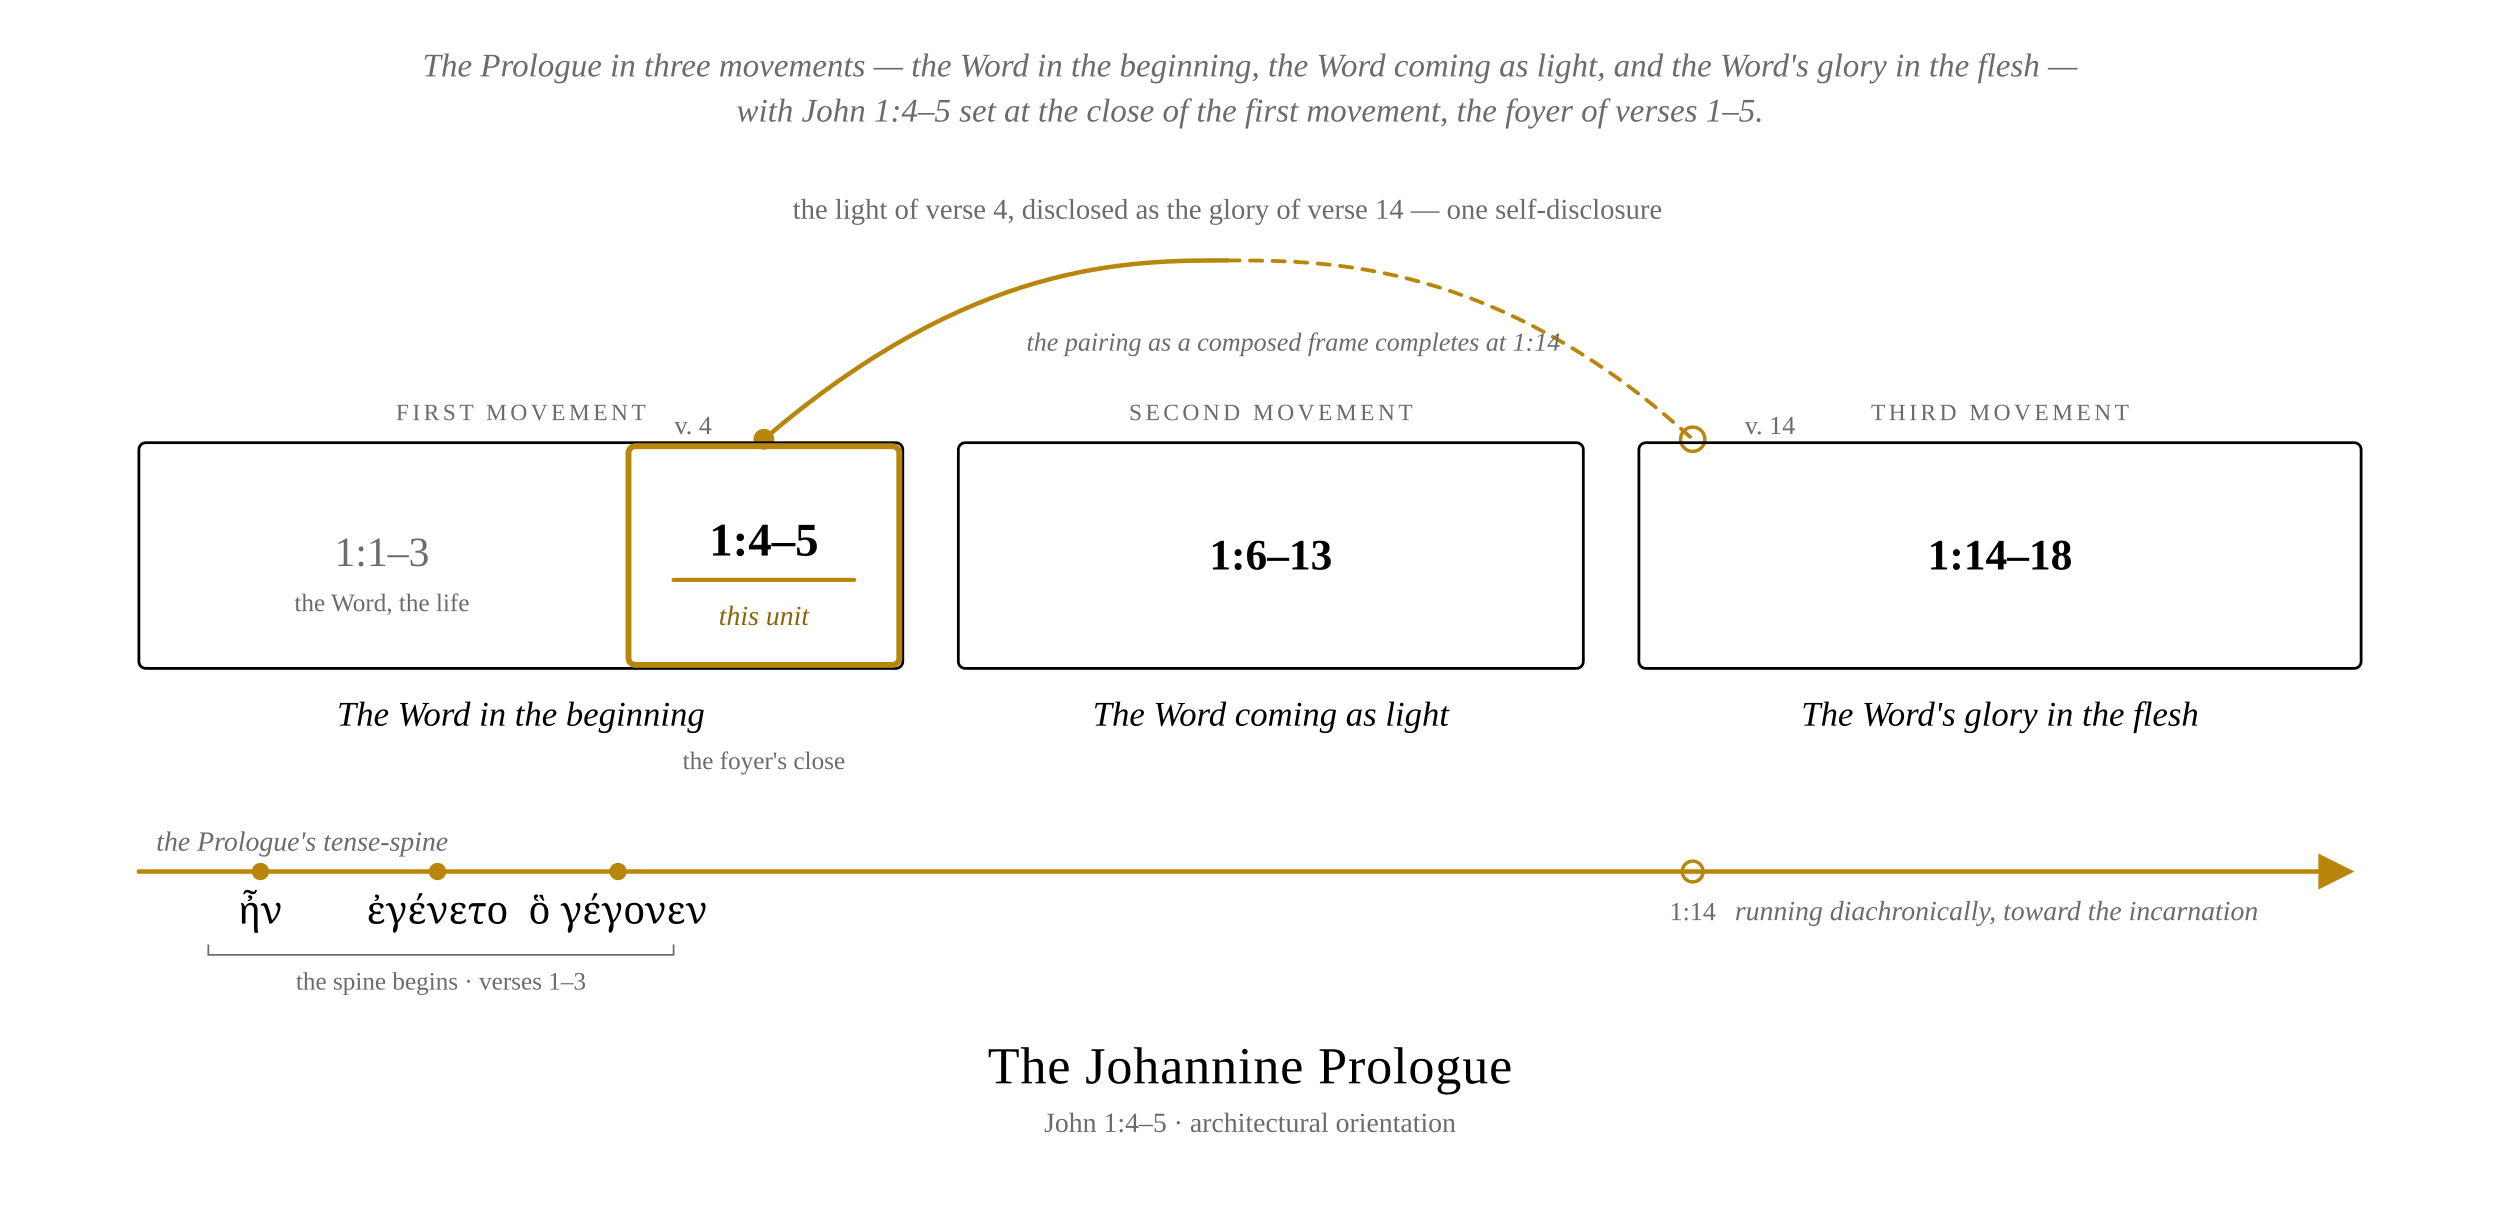
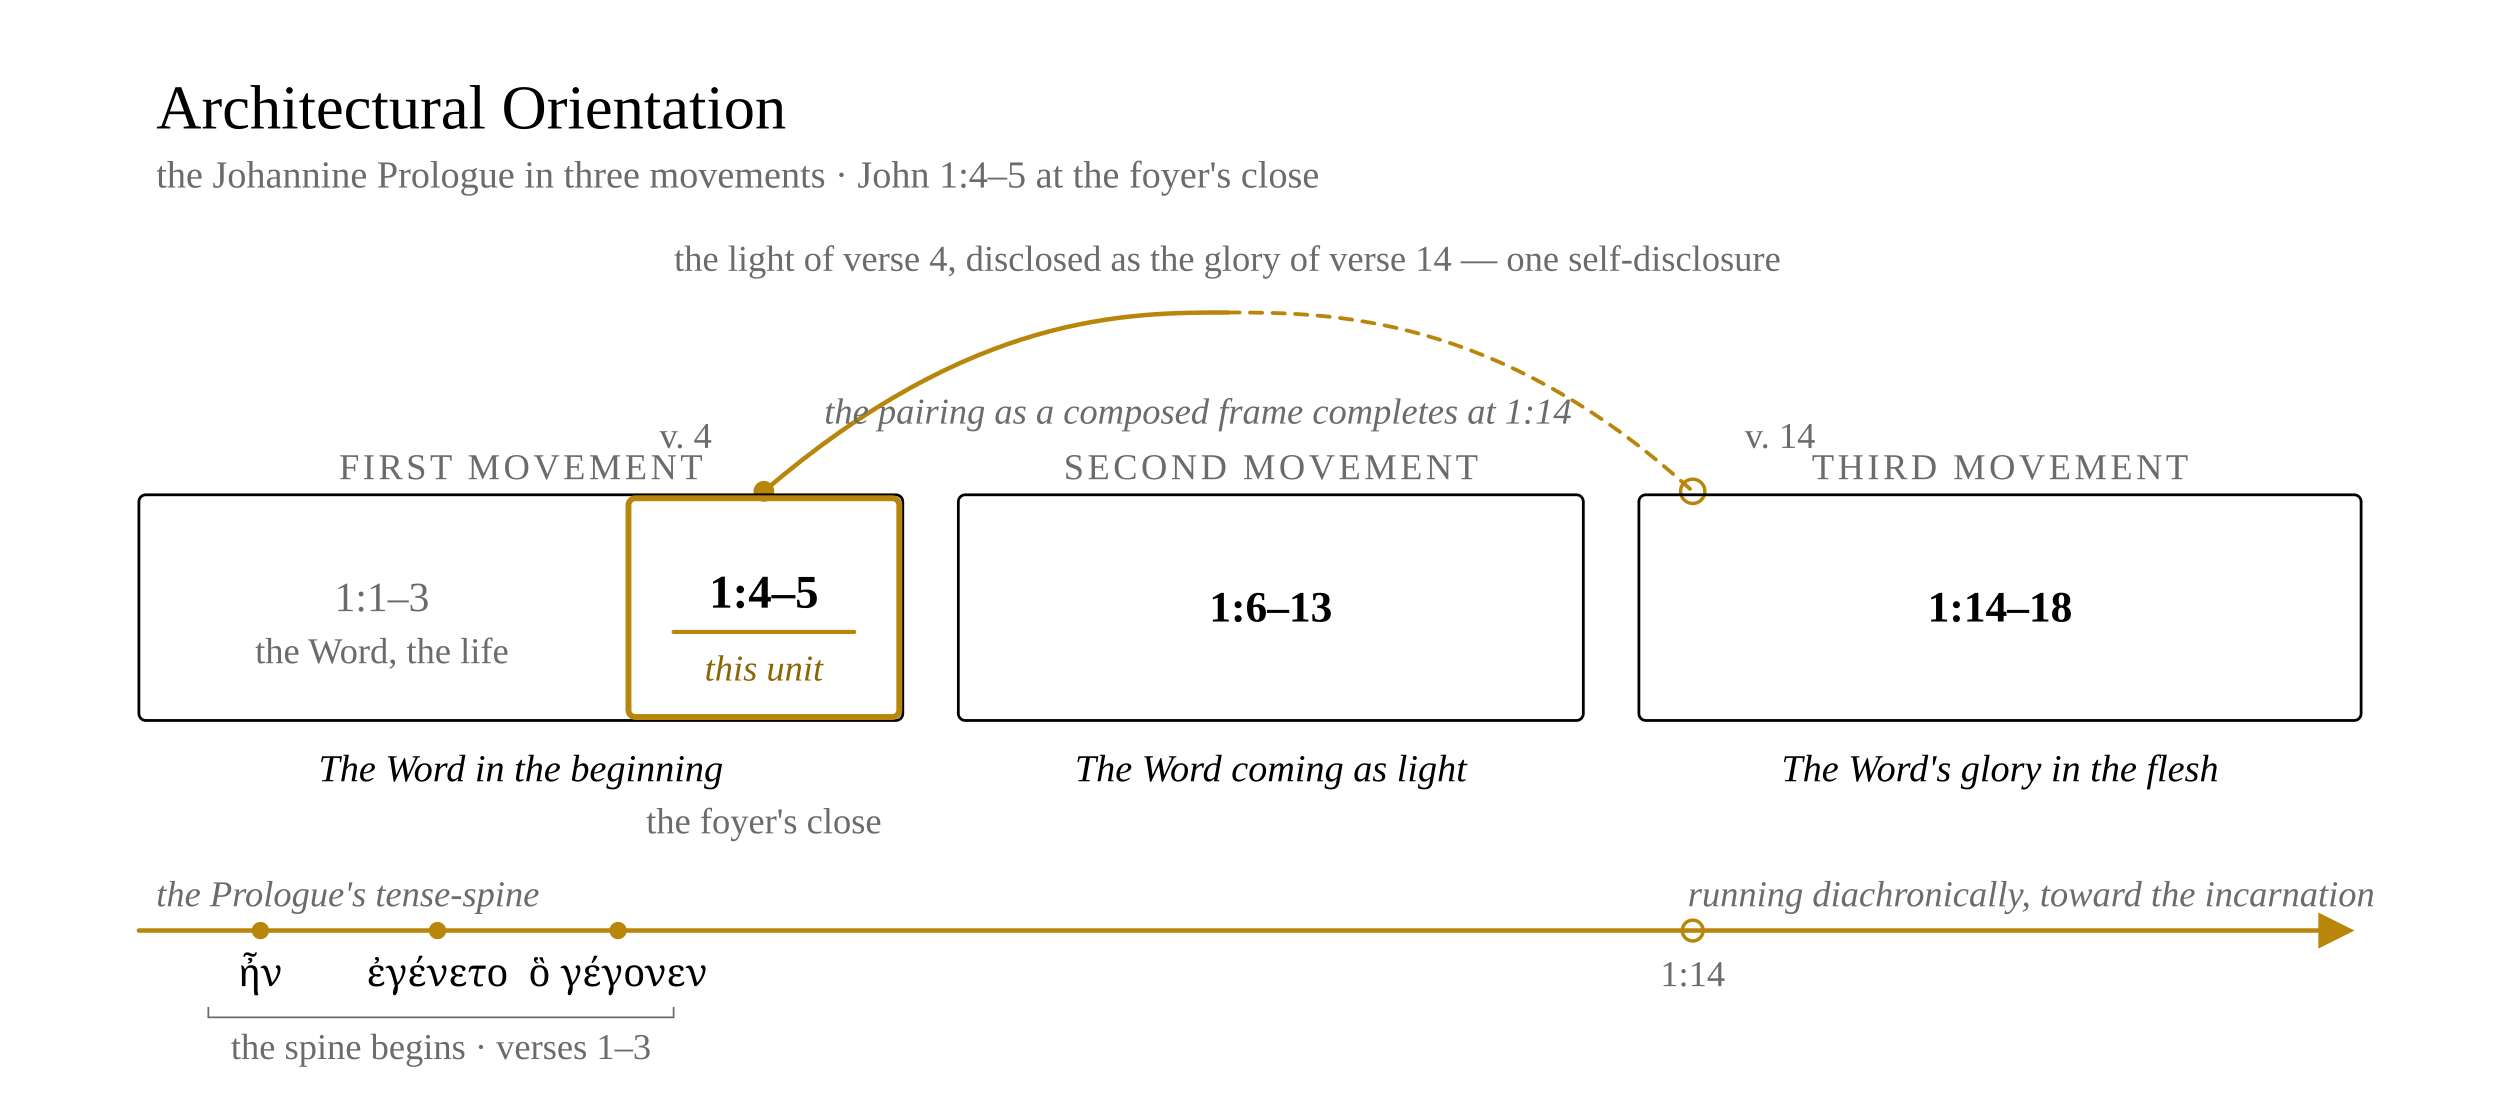
- <svg xmlns="http://www.w3.org/2000/svg" viewBox="0 0 1440 700" role="img" aria-labelledby="aoTitle aoDesc" preserveAspectRatio="xMidYMid meet">
+ <svg xmlns="http://www.w3.org/2000/svg" viewBox="0 0 1440 640" role="img" aria-labelledby="aoTitle aoDesc" preserveAspectRatio="xMidYMid meet">
  <style>
    /* --- family theming interface: light page renders from in-file fallbacks;
           dark slide renders when the host sets color / --color-gold / --color-meta / --color-goldtext --- */
    .gk    { font-family:'SBL BibLit','Cardo','Gentium Plus','Charis SIL','Source Serif 4',Georgia,serif; fill:currentColor; }
    .ink   { font-family:'Source Serif 4','EB Garamond',Georgia,'Times New Roman',serif; fill:currentColor; }
    .inkb  { font-family:'Source Serif 4','EB Garamond',Georgia,'Times New Roman',serif; fill:currentColor; font-weight:600; }
    .desc  { font-family:'Source Serif 4','EB Garamond',Georgia,'Times New Roman',serif; fill:currentColor; font-style:italic; }
    .lbl   { font-family:'Source Serif 4','EB Garamond',Georgia,'Times New Roman',serif; fill:var(--color-meta,#6b6b6b); }
    .note  { font-family:'Source Serif 4','EB Garamond',Georgia,'Times New Roman',serif; fill:var(--color-meta,#6b6b6b); font-style:italic; }
    .tab   { font-family:'Source Serif 4','EB Garamond',Georgia,'Times New Roman',serif; fill:var(--color-meta,#6b6b6b); letter-spacing:2px; }
    .glab  { font-family:'Source Serif 4','EB Garamond',Georgia,'Times New Roman',serif; fill:var(--color-goldtext,#8a6608); font-style:italic; }

    .panel { fill:none; stroke:currentColor; stroke-width:1.6; }
    .div   { fill:none; stroke:var(--color-meta,#6b6b6b); stroke-width:1; stroke-dasharray:3 4; }
    .hl    { fill:none; stroke:var(--color-gold,#b8860b); stroke-width:3.4; }
    .rule  { stroke:var(--color-gold,#b8860b); stroke-width:2.4; fill:none; stroke-linecap:round; }
    .spine { stroke:var(--color-gold,#b8860b); stroke-width:2.6; fill:none; stroke-linejoin:round; stroke-linecap:round; }
    .arcS  { stroke:var(--color-gold,#b8860b); stroke-width:2.6; fill:none; stroke-linecap:round; }
    .arcP  { stroke:var(--color-gold,#b8860b); stroke-width:2.2; fill:none; stroke-linecap:round; stroke-dasharray:7 6; }
    .node  { fill:var(--color-gold,#b8860b); }
    .pring { fill:none; stroke:var(--color-gold,#b8860b); stroke-width:2; }
    .brk   { stroke:var(--color-meta,#6b6b6b); stroke-width:1; fill:none; }
    .tick  { stroke:var(--color-gold,#b8860b); stroke-width:1.4; fill:none; }
  </style>
  <defs>
    <marker id="ao-arrow" viewBox="0 0 10 10" refX="8" refY="5" markerWidth="8" markerHeight="8" orient="auto-start-reverse">
      <path d="M 0 0 L 10 5 L 0 10 z" fill="var(--color-gold,#b8860b)" />
    </marker>
  </defs>
-   <text class="note" x="720" y="44" text-anchor="middle" font-size="19">The Prologue in three movements — the Word in the beginning, the Word coming as light, and the Word's glory in the flesh —</text>
-   <text class="note" x="720" y="70" text-anchor="middle" font-size="19">with John 1:4–5 set at the close of the first movement, the foyer of verses 1–5.</text>
-   <path class="arcS" d="M440 253 C560 150 650 150 707 150" />
-   <path class="arcP" d="M707 150 C764 150 862 150 975 253" />
-   <text class="lbl" x="707" y="126" text-anchor="middle" font-size="16.5">the light of verse 4, disclosed as the glory of verse 14 — one self-disclosure</text>
-   <text class="note" x="745" y="202" text-anchor="middle" font-size="15">the pairing as a composed frame completes at 1:14</text>
-   <circle class="node" cx="440" cy="253" r="6" />
-   <circle class="pring" cx="975" cy="253" r="7" />
-   <text class="lbl" x="410" y="250" text-anchor="end" font-size="15">v. 4</text>
-   <text class="lbl" x="1005" y="250" text-anchor="start" font-size="15">v. 14</text>
-   <text class="tab" x="300" y="242" text-anchor="middle" font-size="13.5">FIRST MOVEMENT</text>
-   <text class="tab" x="732" y="242" text-anchor="middle" font-size="13.5">SECOND MOVEMENT</text>
-   <text class="tab" x="1152" y="242" text-anchor="middle" font-size="13.5">THIRD MOVEMENT</text>
-   <rect class="panel" x="80" y="255" width="440" height="130" rx="4" />
-   <rect class="panel" x="552" y="255" width="360" height="130" rx="4" />
-   <rect class="panel" x="944" y="255" width="416" height="130" rx="4" />
-   <text class="lbl" x="220" y="326" text-anchor="middle" font-size="24">1:1–3</text>
-   <text class="lbl" x="220" y="352" text-anchor="middle" font-size="14.5">the Word, the life</text>
-   <rect class="hl" x="362" y="257" width="156" height="126" rx="4" />
-   <text class="inkb" x="440" y="320" text-anchor="middle" font-size="27">1:4–5</text>
-   <line class="rule" x1="388" y1="334" x2="492" y2="334" />
-   <text class="glab" x="440" y="360" text-anchor="middle" font-size="16">this unit</text>
-   <text class="inkb" x="732" y="328" text-anchor="middle" font-size="25">1:6–13</text>
-   <text class="inkb" x="1152" y="328" text-anchor="middle" font-size="25">1:14–18</text>
-   <text class="desc" x="300" y="418" text-anchor="middle" font-size="20">The Word in the beginning</text>
-   <text class="desc" x="732" y="418" text-anchor="middle" font-size="20">The Word coming as light</text>
-   <text class="desc" x="1152" y="418" text-anchor="middle" font-size="20">The Word's glory in the flesh</text>
-   <text class="lbl" x="440" y="443" text-anchor="middle" font-size="14.5">the foyer's close</text>
-   <text class="note" x="90" y="490" text-anchor="start" font-size="16">the Prologue's tense-spine</text>
-   <line class="spine" x1="80" y1="502" x2="1352" y2="502" marker-end="url(#ao-arrow)" />
-   <circle class="node" cx="150" cy="502" r="5" />
-   <circle class="node" cx="252" cy="502" r="5" />
-   <circle class="node" cx="356" cy="502" r="5" />
-   <text class="gk" x="150" y="532" text-anchor="middle" font-size="22">ἦν</text>
-   <text class="gk" x="252" y="532" text-anchor="middle" font-size="22">ἐγένετο</text>
-   <text class="gk" x="356" y="532" text-anchor="middle" font-size="22">ὃ γέγονεν</text>
-   <path class="brk" d="M120 544 L120 550 L388 550 L388 544" />
-   <text class="lbl" x="254" y="570" text-anchor="middle" font-size="14.5">the spine begins · verses 1–3</text>
-   <circle class="pring" cx="975" cy="502" r="6" />
-   <text class="lbl" x="975" y="530" text-anchor="middle" font-size="15">1:14</text>
-   <text class="note" x="1150" y="530" text-anchor="middle" font-size="16">running diachronically, toward the incarnation</text>
-   <text class="ink" x="720" y="624" text-anchor="middle" font-size="30" letter-spacing="0.5">The Johannine Prologue</text>
-   <text class="lbl" x="720" y="652" text-anchor="middle" font-size="16">John 1:4–5 · architectural orientation</text>
+   <text class="ink" x="90" y="74" font-size="36">Architectural Orientation</text>
+   <text class="lbl" x="90" y="108" font-size="22">the Johannine Prologue in three movements · John 1:4–5 at the foyer's close</text>
+   <path class="arcS" d="M440 283 C560 180 650 180 707 180" />
+   <path class="arcP" d="M707 180 C764 180 862 180 975 283" />
+   <text class="lbl" x="707" y="156" text-anchor="middle" font-size="21">the light of verse 4, disclosed as the glory of verse 14 — one self-disclosure</text>
+   <text class="note" x="690" y="244" text-anchor="middle" font-size="21">the pairing as a composed frame completes at 1:14</text>
+   <circle class="node" cx="440" cy="283" r="6" />
+   <circle class="pring" cx="975" cy="283" r="7" />
+   <text class="lbl" x="410" y="258" text-anchor="end" font-size="21">v. 4</text>
+   <text class="lbl" x="1005" y="258" text-anchor="start" font-size="21">v. 14</text>
+   <text class="tab" x="300" y="276" text-anchor="middle" font-size="21">FIRST MOVEMENT</text>
+   <text class="tab" x="732" y="276" text-anchor="middle" font-size="21">SECOND MOVEMENT</text>
+   <text class="tab" x="1152" y="276" text-anchor="middle" font-size="21">THIRD MOVEMENT</text>
+   <rect class="panel" x="80" y="285" width="440" height="130" rx="4" />
+   <rect class="panel" x="552" y="285" width="360" height="130" rx="4" />
+   <rect class="panel" x="944" y="285" width="416" height="130" rx="4" />
+   <text class="lbl" x="220" y="352" text-anchor="middle" font-size="24">1:1–3</text>
+   <text class="lbl" x="220" y="382" text-anchor="middle" font-size="21">the Word, the life</text>
+   <rect class="hl" x="362" y="287" width="156" height="126" rx="4" />
+   <text class="inkb" x="440" y="350" text-anchor="middle" font-size="27">1:4–5</text>
+   <line class="rule" x1="388" y1="364" x2="492" y2="364" />
+   <text class="glab" x="440" y="392" text-anchor="middle" font-size="21">this unit</text>
+   <text class="inkb" x="732" y="358" text-anchor="middle" font-size="25">1:6–13</text>
+   <text class="inkb" x="1152" y="358" text-anchor="middle" font-size="25">1:14–18</text>
+   <text class="desc" x="300" y="450" text-anchor="middle" font-size="22">The Word in the beginning</text>
+   <text class="desc" x="732" y="450" text-anchor="middle" font-size="22">The Word coming as light</text>
+   <text class="desc" x="1152" y="450" text-anchor="middle" font-size="22">The Word's glory in the flesh</text>
+   <text class="lbl" x="440" y="480" text-anchor="middle" font-size="21">the foyer's close</text>
+   <text class="note" x="90" y="522" text-anchor="start" font-size="21">the Prologue's tense-spine</text>
+   <line class="spine" x1="80" y1="536" x2="1352" y2="536" marker-end="url(#ao-arrow)" />
+   <circle class="node" cx="150" cy="536" r="5" />
+   <circle class="node" cx="252" cy="536" r="5" />
+   <circle class="node" cx="356" cy="536" r="5" />
+   <text class="gk" x="150" y="568" text-anchor="middle" font-size="22">ἦν</text>
+   <text class="gk" x="252" y="568" text-anchor="middle" font-size="22">ἐγένετο</text>
+   <text class="gk" x="356" y="568" text-anchor="middle" font-size="22">ὃ γέγονεν</text>
+   <path class="brk" d="M120 580 L120 586 L388 586 L388 580" />
+   <text class="lbl" x="254" y="610" text-anchor="middle" font-size="21">the spine begins · verses 1–3</text>
+   <circle class="pring" cx="975" cy="536" r="6" />
+   <text class="lbl" x="975" y="568" text-anchor="middle" font-size="21">1:14</text>
+   <text class="note" x="1170" y="522" text-anchor="middle" font-size="21">running diachronically, toward the incarnation</text>
</svg>
